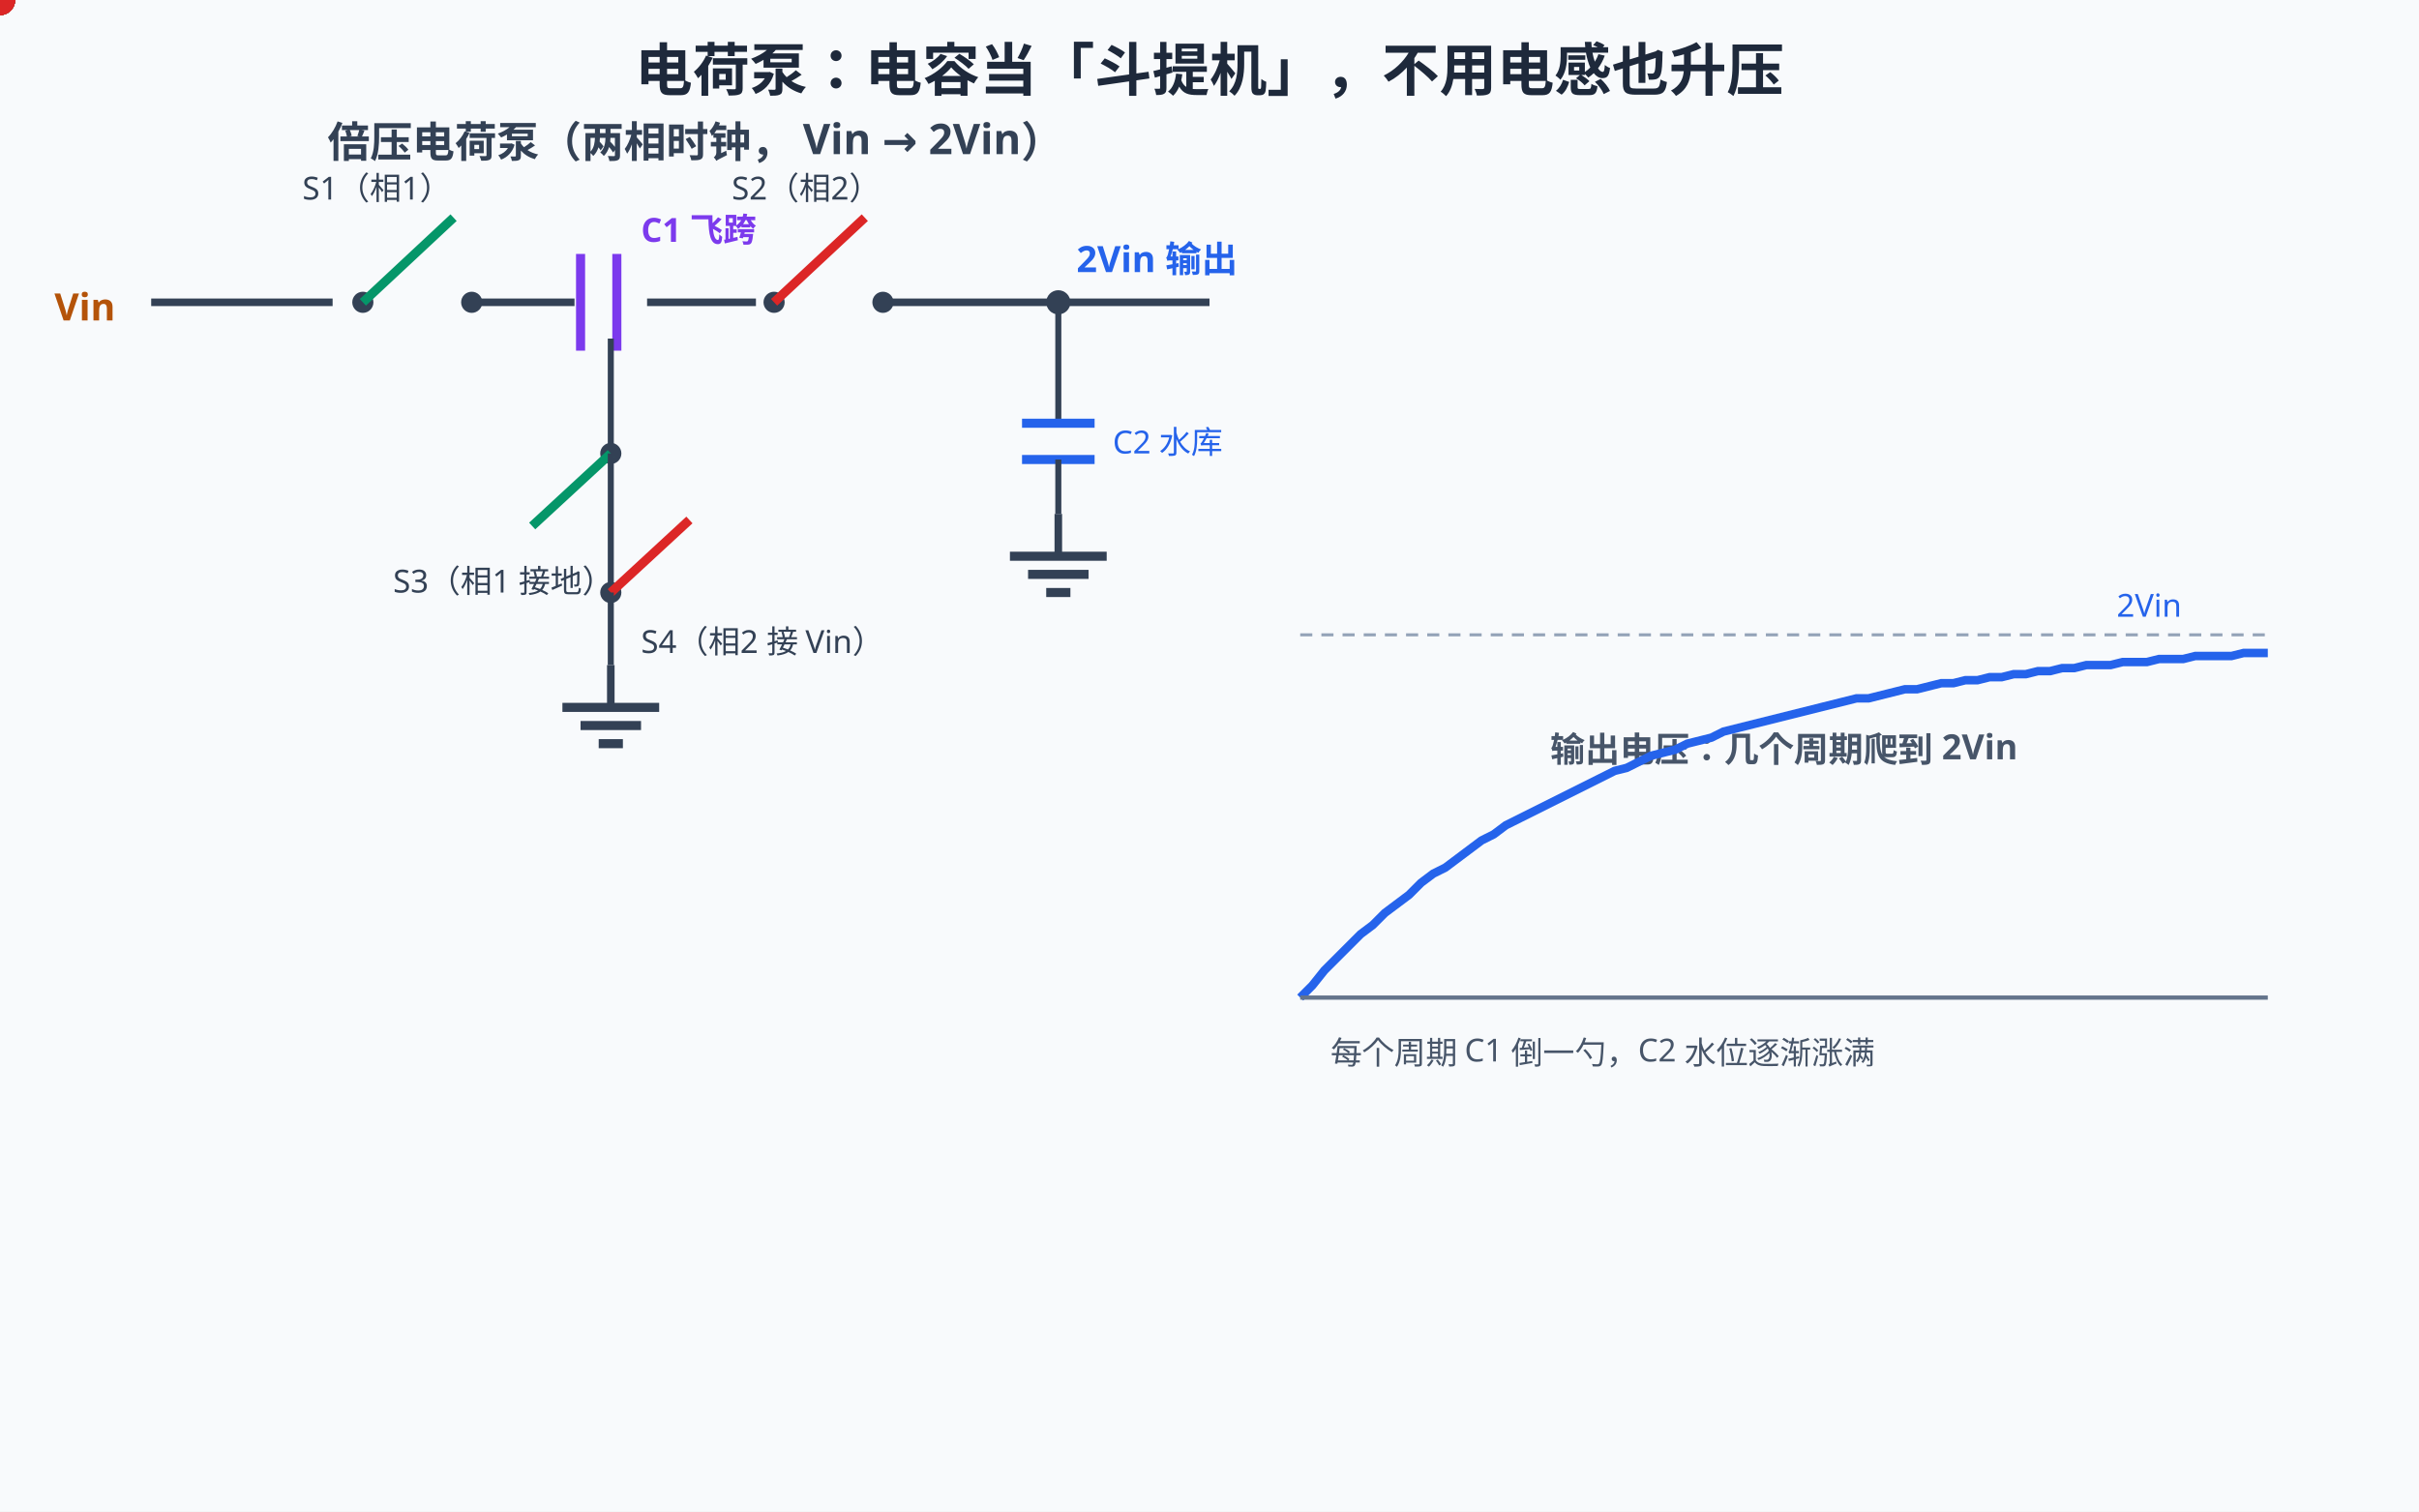
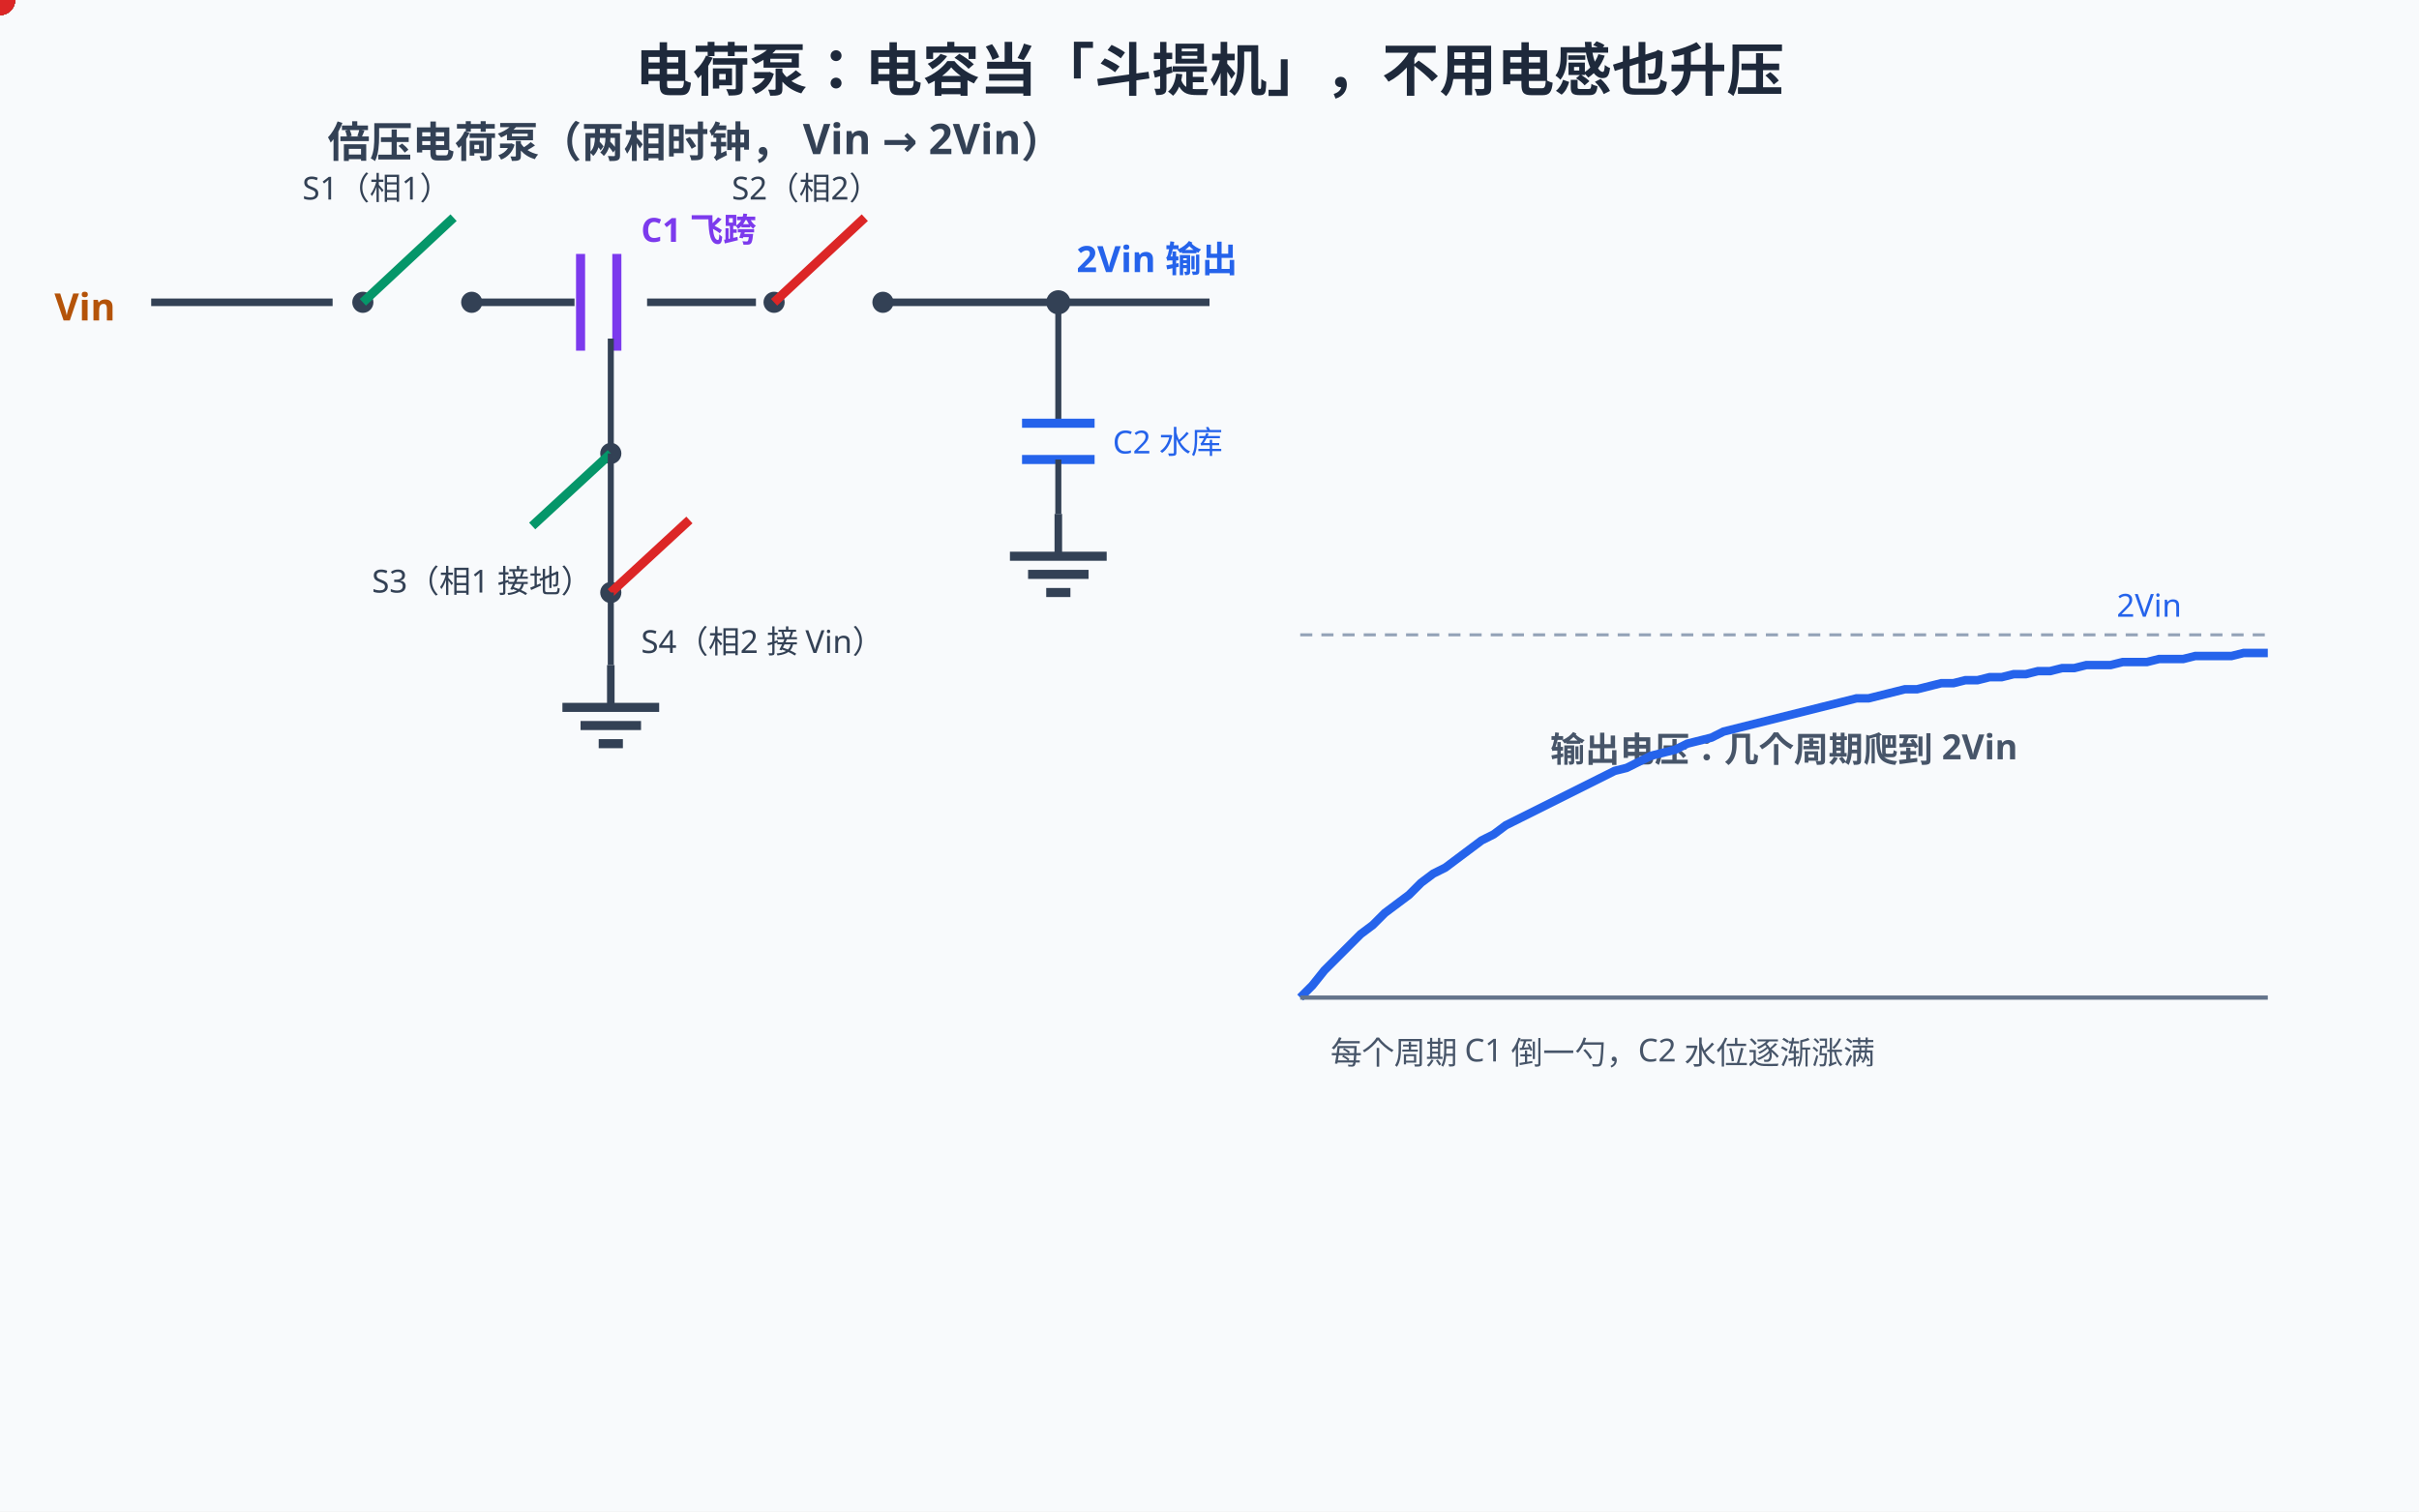
<svg xmlns="http://www.w3.org/2000/svg" width="800" height="500" viewBox="0 0 800 500">
  <rect width="800" height="500" fill="#f8fafc" />
  <style>
text{font-family:"Segoe UI","Microsoft YaHei",sans-serif;}
@media (prefers-color-scheme: dark){
rect[fill="#f8fafc"]{fill:#0f172a}
[fill="#1e293b"]{fill:#f1f5f9}[stroke="#1e293b"]{stroke:#f1f5f9}
[fill="#334155"]{fill:#e2e8f0}[stroke="#334155"]{stroke:#e2e8f0}
[fill="#475569"]{fill:#cbd5e1}[stroke="#475569"]{stroke:#cbd5e1}
[fill="#64748b"]{fill:#94a3b8}[stroke="#64748b"]{stroke:#94a3b8}
[fill="#dbeafe"]{fill:#1e3a8a}[fill="#eff6ff"]{fill:#172554}
[fill="#1d4ed8"]{fill:#60a5fa}[fill="#2563eb"]{fill:#60a5fa}[fill="#3b82f6"]{fill:#60a5fa}
[fill="#ecfdf5"]{fill:#022c22}[fill="#059669"]{fill:#34d399}[fill="#065f46"]{fill:#6ee7b7}[fill="#10b981"]{fill:#34d399}
[fill="#fffbeb"]{fill:#451a03}[fill="#b45309"]{fill:#fcd34d}[fill="#92400e"]{fill:#fcd34d}[fill="#f59e0b"]{fill:#fbbf24}
[fill="#fef2f2"]{fill:#450a0a}[fill="#dc2626"]{fill:#f87171}[fill="#991b1b"]{fill:#fca5a5}
[fill="#cbd5e1"]{fill:#334155}[stroke="#cbd5e1"]{stroke:#475569}
[fill="#ffffff"]{fill:#0f172a}[fill="#94a3b8"]{fill:#64748b}[stroke="#94a3b8"]{stroke:#64748b}
[fill="#7c3aed"]{fill:#a78bfa}[stroke="#7c3aed"]{stroke:#a78bfa}
}
</style>
  <text x="400" y="30" text-anchor="middle" font-size="19" font-weight="bold" fill="#1e293b">电荷泵：电容当「斗提机」，不用电感也升压</text>
  <text x="230" y="52" text-anchor="middle" font-size="14" font-weight="bold" fill="#334155">倍压电荷泵（两相时钟， Vin → 2Vin）</text>
  <text x="18" y="106" font-size="12.5" font-weight="bold" fill="#b45309">Vin</text>
  <line x1="50" y1="100" x2="110" y2="100" stroke="#334155" stroke-width="2.5" />
  <circle cx="120" cy="100" r="3.5" fill="#334155" />
  <line x1="120" y1="100" x2="150" y2="72" stroke="#059669" stroke-width="3">
    <animate attributeName="opacity" values="1;1;0;0" keyTimes="0;0.4;0.46;1" dur="6s" repeatCount="indefinite" />
  </line>
  <circle cx="156" cy="100" r="3.5" fill="#334155" />
  <text x="100" y="66" font-size="10.5" fill="#334155">S1（相1）</text>
  <line x1="156" y1="100" x2="190" y2="100" stroke="#334155" stroke-width="2.5" />
  <line x1="192" y1="84" x2="192" y2="116" stroke="#7c3aed" stroke-width="3" />
  <line x1="204" y1="84" x2="204" y2="116" stroke="#7c3aed" stroke-width="3" />
  <text x="212" y="80" font-size="11" font-weight="bold" fill="#7c3aed">C1 飞跨</text>
  <line x1="214" y1="100" x2="250" y2="100" stroke="#334155" stroke-width="2.5" />
  <circle cx="256" cy="100" r="3.5" fill="#334155" />
  <line x1="256" y1="100" x2="286" y2="72" stroke="#dc2626" stroke-width="3">
    <animate attributeName="opacity" values="0;0;1;1;0;0" keyTimes="0;0.5;0.56;0.9;0.96;1" dur="6s" repeatCount="indefinite" />
  </line>
  <circle cx="292" cy="100" r="3.5" fill="#334155" />
  <text x="242" y="66" font-size="10.5" fill="#334155">S2（相2）</text>
  <line x1="292" y1="100" x2="350" y2="100" stroke="#334155" stroke-width="2.5" />
  <circle cx="350" cy="100" r="4" fill="#334155" />
  <line x1="350" y1="100" x2="400" y2="100" stroke="#334155" stroke-width="2.5" />
  <text x="356" y="90" font-size="12" font-weight="bold" fill="#2563eb">2Vin 输出</text>
  <line x1="350" y1="100" x2="350" y2="140" stroke="#334155" stroke-width="2" />
  <line x1="338" y1="140" x2="362" y2="140" stroke="#2563eb" stroke-width="3" />
  <line x1="338" y1="152" x2="362" y2="152" stroke="#2563eb" stroke-width="3" />
  <line x1="350" y1="152" x2="350" y2="170" stroke="#334155" stroke-width="2" />
  <line x1="350" y1="170" x2="350" y2="184" stroke="#334155" stroke-width="2.5" />
  <line x1="334" y1="184" x2="366" y2="184" stroke="#334155" stroke-width="3" />
  <line x1="340" y1="190" x2="360" y2="190" stroke="#334155" stroke-width="3" />
  <line x1="346" y1="196" x2="354" y2="196" stroke="#334155" stroke-width="3" />
  <text x="368" y="150" font-size="10.5" fill="#2563eb">C2 水库</text>
  <line x1="202" y1="112" x2="202" y2="150" stroke="#334155" stroke-width="2" />
  <circle cx="202" cy="150" r="3.5" fill="#334155" />
  <line x1="202" y1="150" x2="176" y2="174" stroke="#059669" stroke-width="3">
    <animate attributeName="opacity" values="1;1;0;0" keyTimes="0;0.4;0.46;1" dur="6s" repeatCount="indefinite" />
  </line>
-   <text x="130" y="196" font-size="10.5" fill="#334155">S3（相1 接地）</text>
+   <text x="196" y="196" text-anchor="end" font-size="10.5" fill="#334155">S3（相1 接地）</text>
  <line x1="202" y1="150" x2="202" y2="196" stroke="#334155" stroke-width="2" />
  <circle cx="202" cy="196" r="3.5" fill="#334155" />
  <line x1="202" y1="196" x2="228" y2="172" stroke="#dc2626" stroke-width="3">
    <animate attributeName="opacity" values="0;0;1;1;0;0" keyTimes="0;0.5;0.56;0.9;0.96;1" dur="6s" repeatCount="indefinite" />
  </line>
  <text x="212" y="216" font-size="10.5" fill="#334155">S4（相2 接 Vin）</text>
  <line x1="202" y1="196" x2="202" y2="220" stroke="#334155" stroke-width="2" />
  <line x1="202" y1="220" x2="202" y2="234" stroke="#334155" stroke-width="2.5" />
  <line x1="186" y1="234" x2="218" y2="234" stroke="#334155" stroke-width="3" />
  <line x1="192" y1="240" x2="212" y2="240" stroke="#334155" stroke-width="3" />
  <line x1="198" y1="246" x2="206" y2="246" stroke="#334155" stroke-width="3" />
  <text x="60" y="280" font-size="11" fill="#059669" opacity="0">相1：C1 下端接地，上端充到 Vin
<animate attributeName="opacity" values="0;1;1;0;0" keyTimes="0;0.06;0.4;0.46;1" dur="6s" repeatCount="indefinite" />
  </text>
  <text x="60" y="304" font-size="11" fill="#dc2626" opacity="0">相2：C1 下端被抬到 Vin——上端=2Vin，向 C2 倒电荷
<animate attributeName="opacity" values="0;0;1;1;0;0" keyTimes="0;0.52;0.56;0.9;0.96;1" dur="6s" repeatCount="indefinite" />
  </text>
  <g>
    <animate attributeName="opacity" values="1;1;0;0" keyTimes="0;0.4;0.46;1" dur="6s" repeatCount="indefinite" />
    <circle r="5" fill="#059669">
      <animateMotion dur="2.0s" begin="-0.50s" repeatCount="indefinite" path="M54,96 H150 M160,96 H196 M202,146 V156" />
    </circle>
    <circle r="5" fill="#059669">
      <animateMotion dur="2.0s" begin="-0.10s" repeatCount="indefinite" path="M54,96 H150 M160,96 H196 M202,146 V156" />
    </circle>
    <circle r="5" fill="#059669">
      <animateMotion dur="2.0s" begin="0.30s" repeatCount="indefinite" path="M54,96 H150 M160,96 H196 M202,146 V156" />
    </circle>
    <circle r="5" fill="#059669">
      <animateMotion dur="2.0s" begin="0.70s" repeatCount="indefinite" path="M54,96 H150 M160,96 H196 M202,146 V156" />
    </circle>
    <circle r="5" fill="#059669">
      <animateMotion dur="2.0s" begin="1.10s" repeatCount="indefinite" path="M54,96 H150 M160,96 H196 M202,146 V156" />
    </circle>
  </g>
  <g>
    <animate attributeName="opacity" values="0;0;1;1;0;0" keyTimes="0;0.5;0.56;0.9;0.96;1" dur="6s" repeatCount="indefinite" />
    <circle r="5" fill="#dc2626">
      <animateMotion dur="2.0s" begin="-0.50s" repeatCount="indefinite" path="M202,192 V160 M210,96 H250 M296,96 H346 M350,104 V136" />
    </circle>
    <circle r="5" fill="#dc2626">
      <animateMotion dur="2.0s" begin="-0.10s" repeatCount="indefinite" path="M202,192 V160 M210,96 H250 M296,96 H346 M350,104 V136" />
    </circle>
    <circle r="5" fill="#dc2626">
      <animateMotion dur="2.0s" begin="0.30s" repeatCount="indefinite" path="M202,192 V160 M210,96 H250 M296,96 H346 M350,104 V136" />
    </circle>
    <circle r="5" fill="#dc2626">
      <animateMotion dur="2.0s" begin="0.70s" repeatCount="indefinite" path="M202,192 V160 M210,96 H250 M296,96 H346 M350,104 V136" />
    </circle>
    <circle r="5" fill="#dc2626">
      <animateMotion dur="2.0s" begin="1.10s" repeatCount="indefinite" path="M202,192 V160 M210,96 H250 M296,96 H346 M350,104 V136" />
    </circle>
  </g>
  <text x="590" y="252" text-anchor="middle" font-size="11.5" font-weight="bold" fill="#475569">输出电压：几个周期爬到 2Vin</text>
  <path d="M430,330 L434,326 L438,321 L442,317 L446,313 L450,309 L454,306 L458,302 L462,299 L466,296 L470,292 L474,289 L478,287 L482,284 L486,281 L490,278 L494,276 L498,273 L502,271 L506,269 L510,267 L514,265 L518,263 L522,261 L526,259 L530,257 L534,255 L538,254 L542,252 L546,250 L550,249 L554,248 L558,246 L562,245 L566,244 L570,242 L574,241 L578,240 L582,239 L586,238 L590,237 L594,236 L598,235 L602,234 L606,233 L610,232 L614,231 L618,231 L622,230 L626,229 L630,228 L634,228 L638,227 L642,226 L646,226 L650,225 L654,225 L658,224 L662,224 L666,223 L670,223 L674,222 L678,222 L682,221 L686,221 L690,220 L694,220 L698,220 L702,219 L706,219 L710,219 L714,218 L718,218 L722,218 L726,217 L730,217 L734,217 L738,217 L742,216 L746,216 L750,216" fill="none" stroke="#2563eb" stroke-width="2.8" />
  <line x1="430" y1="330" x2="750" y2="330" stroke="#64748b" stroke-width="1.4" />
  <line x1="430" y1="210" x2="750" y2="210" stroke="#94a3b8" stroke-width="1" stroke-dasharray="4,3" />
  <text x="700" y="204" font-size="10.5" fill="#2563eb">2Vin</text>
  <text x="440" y="352" font-size="10.5" fill="#475569">每个周期 C1 倒一勺，C2 水位逐渐涨满</text>
  <text x="400" y="430" text-anchor="middle" font-size="14.5" font-weight="bold" fill="#059669" opacity="0">① 相1：S1/S3 闭合——C1 上端接 Vin、下端接地，充电到 Vin（绿粒子灌满斗）<animate attributeName="opacity" values="0;1;1;0;0" keyTimes="0;0.03;0.22;0.28;1" dur="6s" repeatCount="indefinite" />
  </text>
  <text x="400" y="430" text-anchor="middle" font-size="14.5" font-weight="bold" fill="#dc2626" opacity="0">② 相2：S2/S4 闭合——C1 下端被抬到 Vin，上端瞬间 2Vin，向 C2 倒电荷（斗提机倒斗）<animate attributeName="opacity" values="0;0;1;1;0;0" keyTimes="0;0.3;0.35;0.58;0.64;1" dur="6s" repeatCount="indefinite" />
  </text>
  <text x="400" y="430" text-anchor="middle" font-size="14.5" font-weight="bold" fill="#2563eb" opacity="0">③ 几轮之后 C2 涨到 2Vin——无电感、无反电动势、EMI 小，代价是只供得起小电流<animate attributeName="opacity" values="0;0;1;1" keyTimes="0;0.64;0.7;1" dur="6s" repeatCount="indefinite" />
  </text>
  <g opacity="0">
    <animate attributeName="opacity" values="0;0;1;1" keyTimes="0;0.74;0.79;1" dur="6s" repeatCount="indefinite" />
    <rect x="50" y="450" width="700" height="34" rx="8" fill="#ecfdf5" stroke="#059669" stroke-width="1.5" />
    <text x="400" y="472" text-anchor="middle" font-size="13.5" font-weight="bold" fill="#059669">ICL7660 负压、MAX232 的 ±10V、运放负电源——都是这架斗提机；要电流大？请回 13.3 用电感 Boost</text>
  </g>
</svg>
